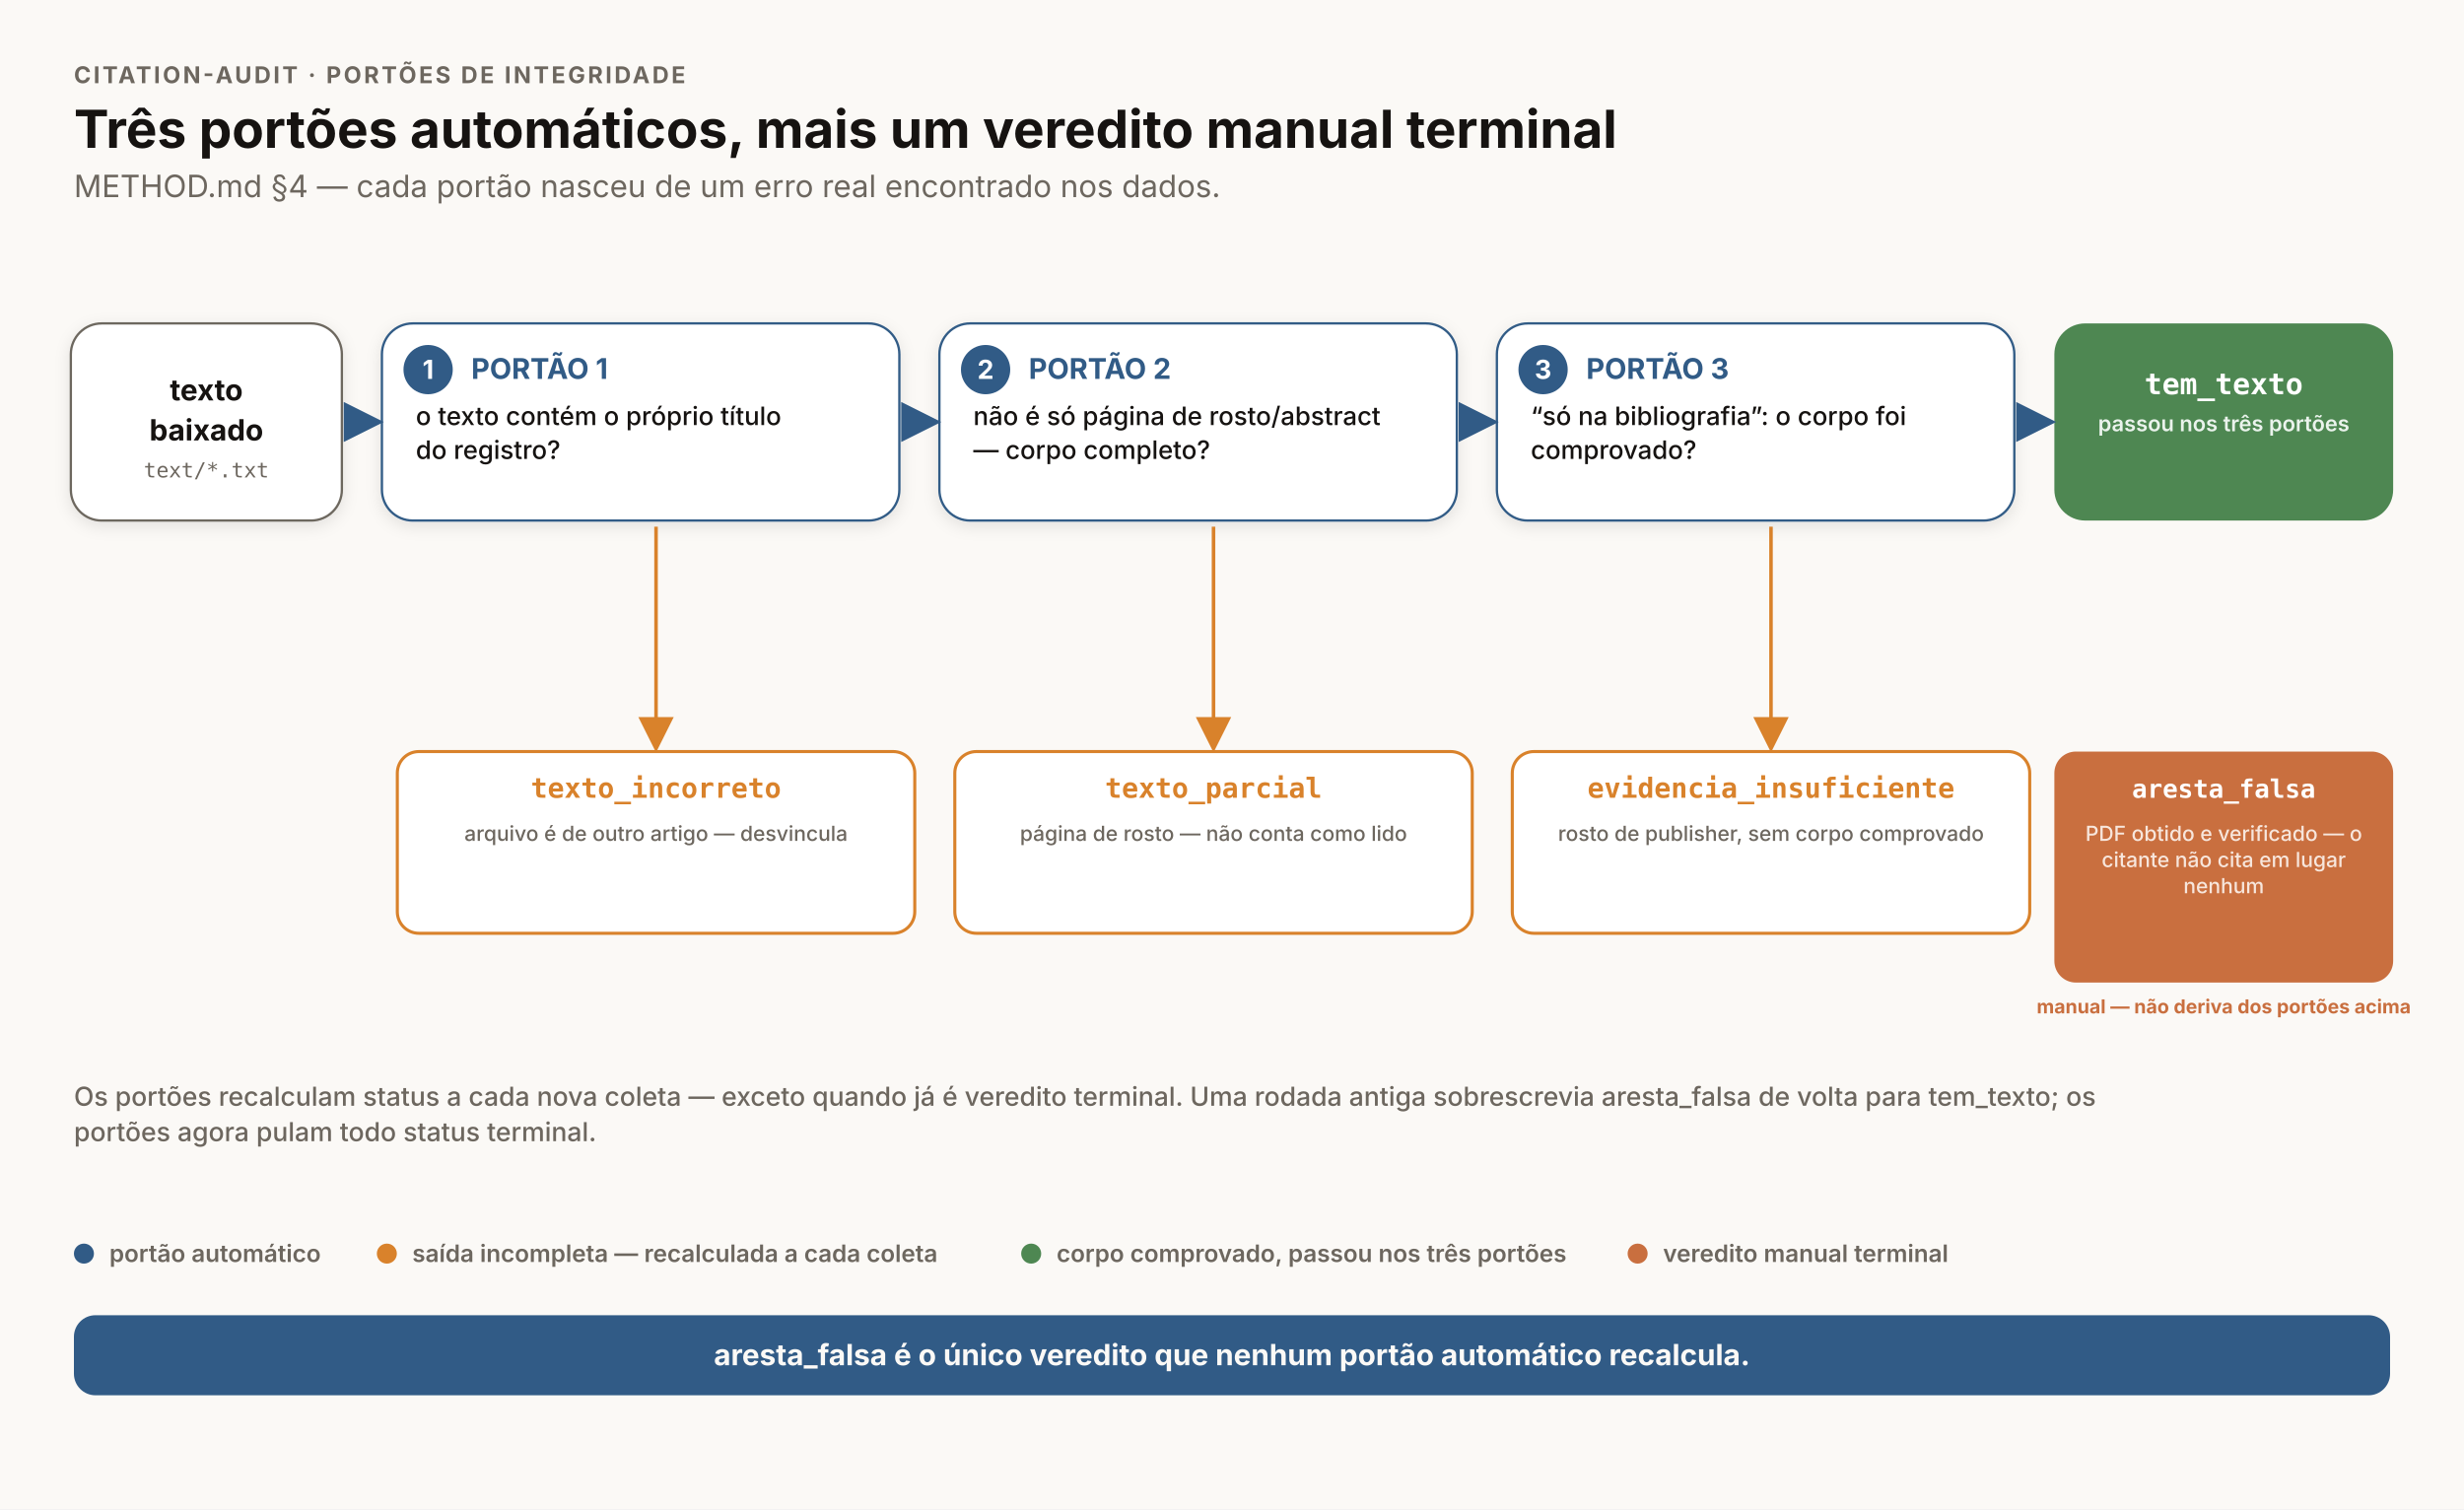
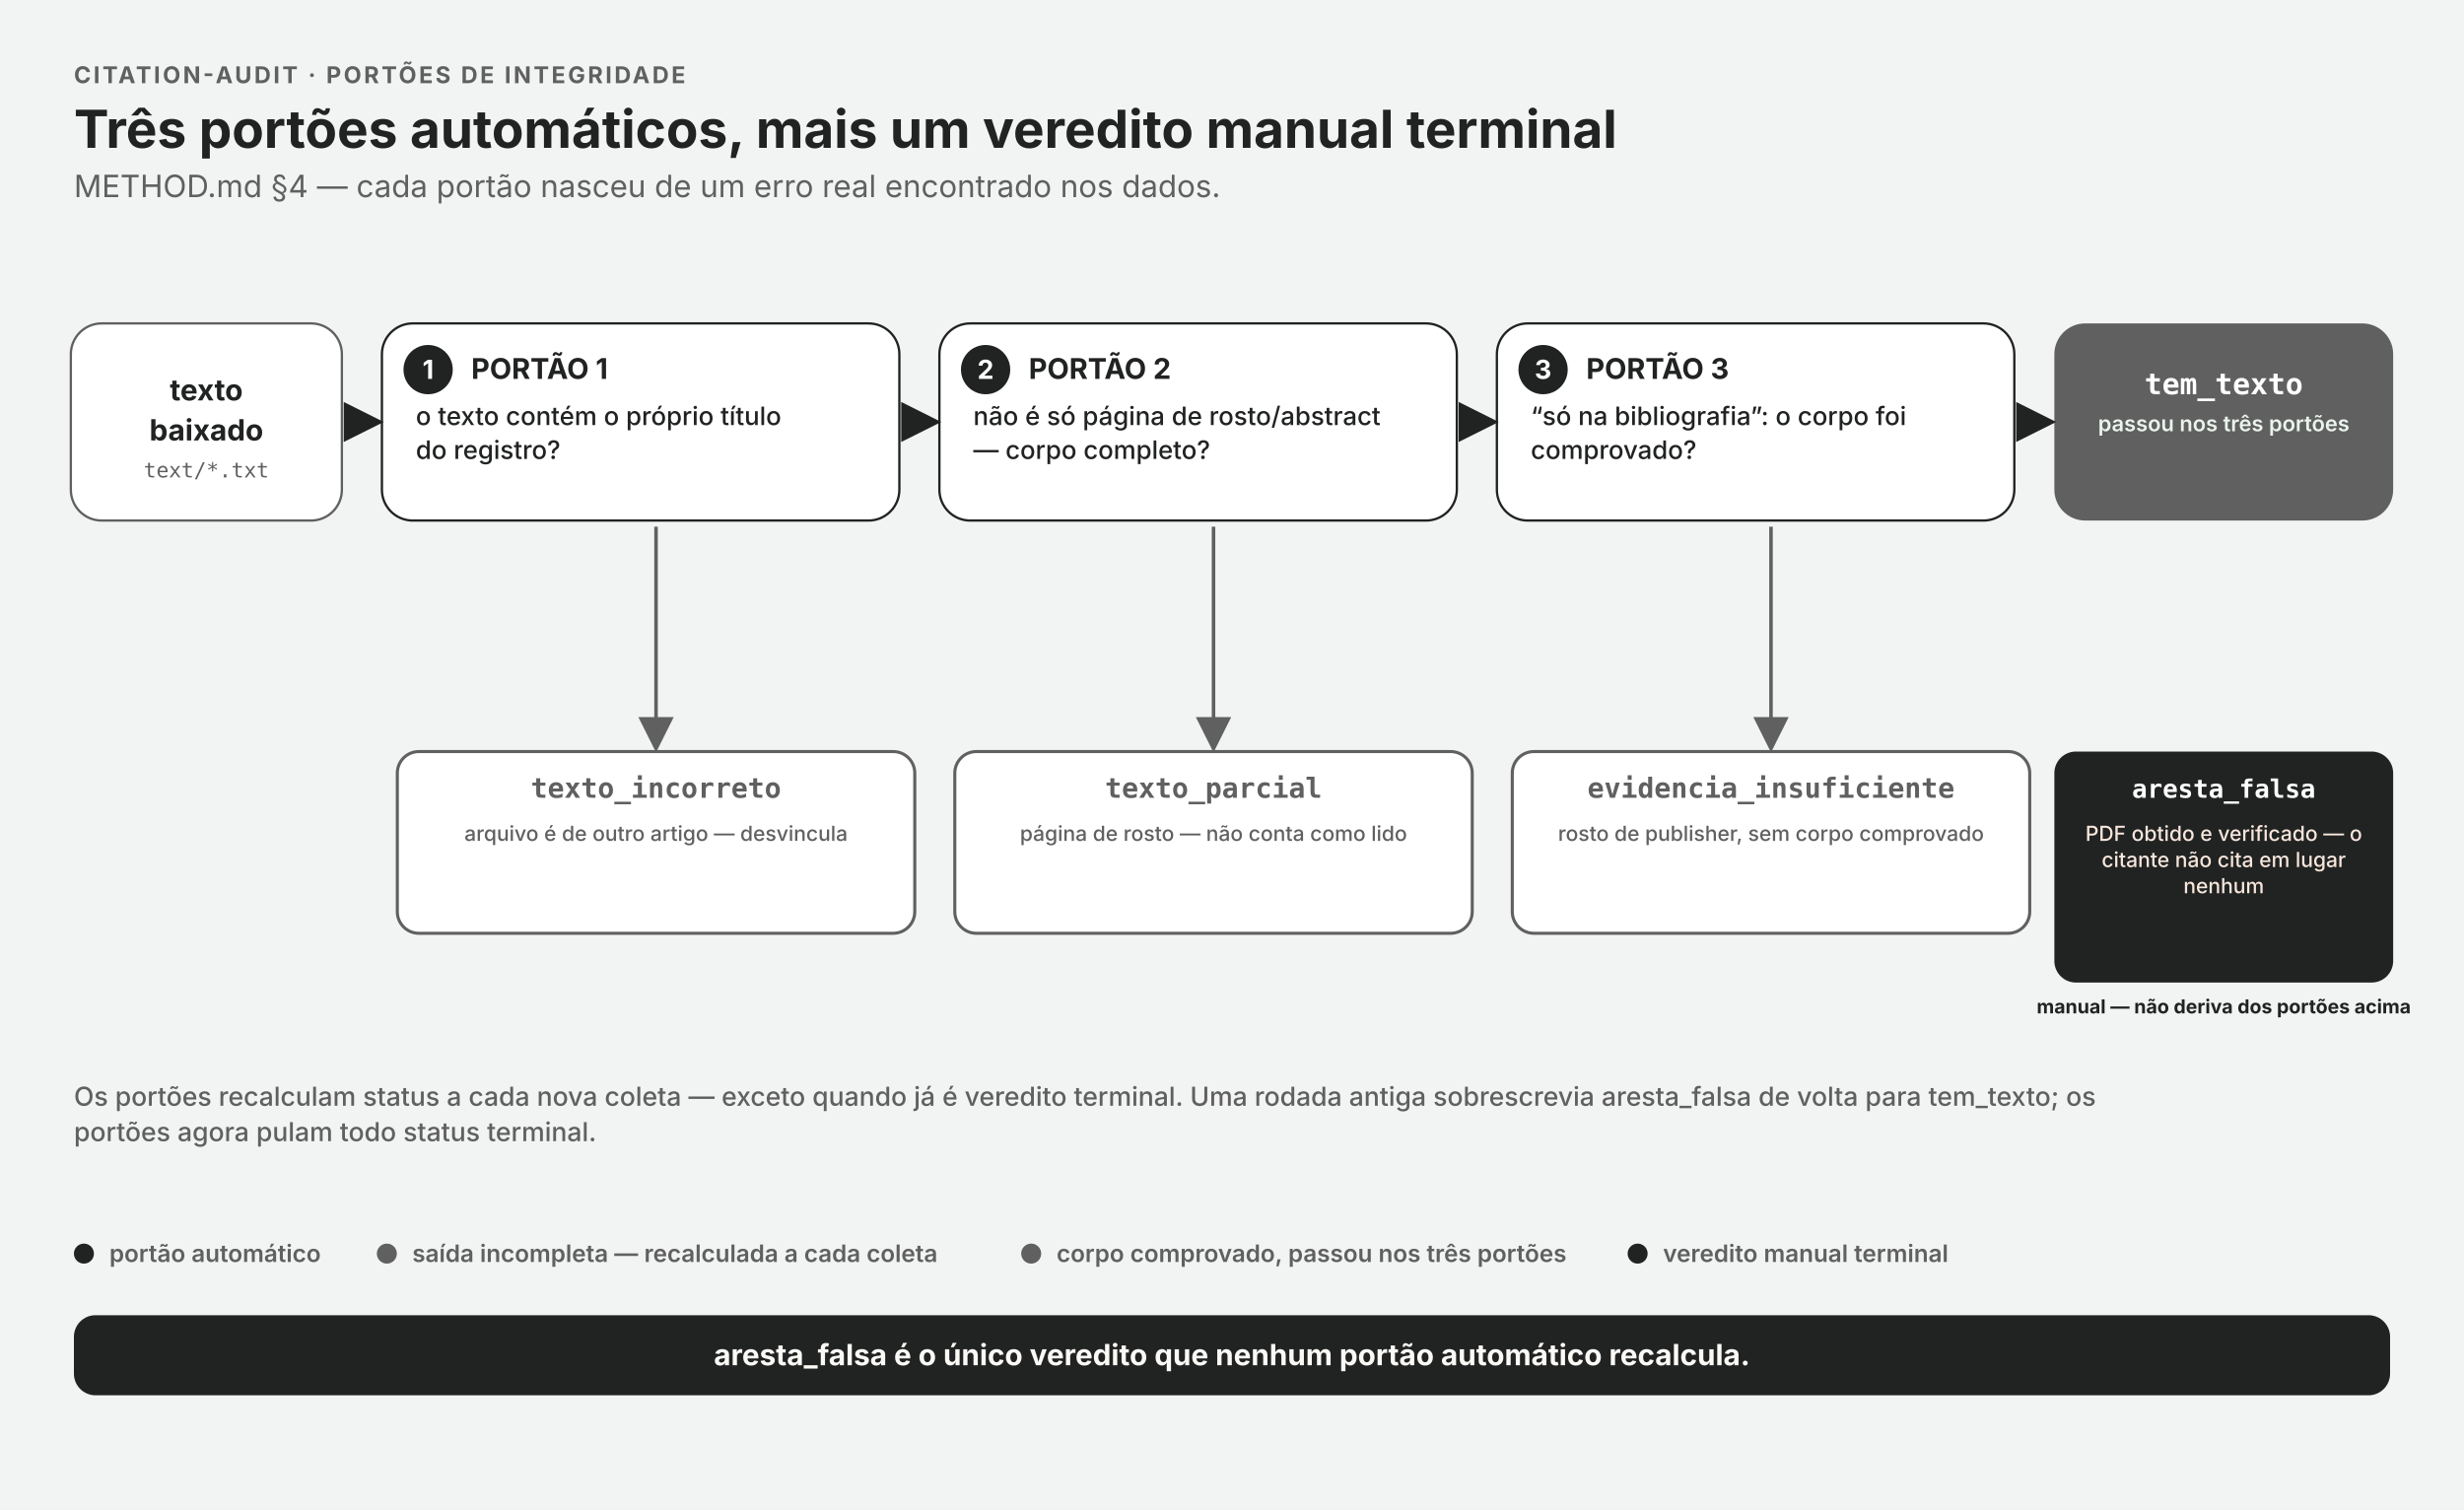
<svg xmlns="http://www.w3.org/2000/svg" viewBox="0 0 1600 980" font-family="Inter, -apple-system, 'Segoe UI', Helvetica, Arial, sans-serif" role="img" aria-labelledby="title desc">
  <defs>
    <marker id="arrow" markerWidth="10" markerHeight="10" refX="8" refY="5" orient="auto">
-       <path d="M0,0 L10,5 L0,10 Z" fill="#6D675F" />
+       <path d="M0,0 L10,5 L0,10 Z" fill="#606060" />
    </marker>
    <marker id="arrowBlue" markerWidth="10" markerHeight="10" refX="8" refY="5" orient="auto">
-       <path d="M0,0 L10,5 L0,10 Z" fill="#315B86" />
+       <path d="M0,0 L10,5 L0,10 Z" fill="#212322" />
    </marker>
    <marker id="arrowAmber" markerWidth="10" markerHeight="10" refX="8" refY="5" orient="auto">
-       <path d="M0,0 L10,5 L0,10 Z" fill="#D9822B" />
+       <path d="M0,0 L10,5 L0,10 Z" fill="#606060" />
    </marker>
    <marker id="arrowTerra" markerWidth="10" markerHeight="10" refX="8" refY="5" orient="auto">
-       <path d="M0,0 L10,5 L0,10 Z" fill="#C96F3F" />
+       <path d="M0,0 L10,5 L0,10 Z" fill="#212322" />
    </marker>
    <marker id="arrowSage" markerWidth="10" markerHeight="10" refX="8" refY="5" orient="auto">
-       <path d="M0,0 L10,5 L0,10 Z" fill="#4E8752" />
+       <path d="M0,0 L10,5 L0,10 Z" fill="#606060" />
    </marker>
-     <filter id="cardShadow" x="-10%" y="-10%" width="120%" height="130%">
-       <feDropShadow dx="0" dy="3" stdDeviation="5" flood-color="#161311" flood-opacity="0.10" />
-     </filter>
  </defs>
-   <rect width="1600" height="980" fill="#FBF9F6" />
-   <text x="48.0" y="54.0" font-family="Inter, -apple-system, 'Segoe UI', Helvetica, Arial, sans-serif" font-size="15" font-weight="700" fill="#6D675F" text-anchor="start" letter-spacing="1.6">CITATION-AUDIT · PORTÕES DE INTEGRIDADE</text>
-   <text x="48.0" y="96.0" font-family="Inter, -apple-system, 'Segoe UI', Helvetica, Arial, sans-serif" font-size="34" font-weight="700" fill="#161311" text-anchor="start">Três portões automáticos, mais um veredito manual terminal</text>
-   <text x="48.0" y="128.0" font-family="Inter, -apple-system, 'Segoe UI', Helvetica, Arial, sans-serif" font-size="20" font-weight="400" fill="#6D675F" text-anchor="start">METHOD.md §4 — cada portão nasceu de um erro real encontrado nos dados.</text>
-   <rect x="46.0" y="210.0" width="176.0" height="128.0" rx="20" fill="#FFFFFF" stroke="#6D675F" stroke-width="1.5" filter="url(#cardShadow)" />
-   <text x="134.0" y="260.0" font-family="Inter, -apple-system, 'Segoe UI', Helvetica, Arial, sans-serif" font-size="19" font-weight="700" fill="#161311" text-anchor="middle">texto</text>
-   <text x="134.0" y="286.0" font-family="Inter, -apple-system, 'Segoe UI', Helvetica, Arial, sans-serif" font-size="19" font-weight="700" fill="#161311" text-anchor="middle">baixado</text>
-   <text x="134.0" y="310.0" font-family="'JetBrains Mono', SFMono-Regular, Menlo, monospace" font-size="13.5" font-weight="500" fill="#6D675F" text-anchor="middle">text/*.txt</text>
-   <rect x="248.0" y="210.0" width="336.0" height="128.0" rx="20" fill="#FFFFFF" stroke="#315B86" stroke-width="1.5" filter="url(#cardShadow)" />
-   <circle cx="278.0" cy="240.0" r="16" fill="#315B86" />
+   <rect width="1600" height="980" fill="#F2F3F3" />
+   <text x="48.0" y="54.0" font-family="Inter, -apple-system, 'Segoe UI', Helvetica, Arial, sans-serif" font-size="15" font-weight="700" fill="#606060" text-anchor="start" letter-spacing="1.6">CITATION-AUDIT · PORTÕES DE INTEGRIDADE</text>
+   <text x="48.0" y="96.0" font-family="Inter, -apple-system, 'Segoe UI', Helvetica, Arial, sans-serif" font-size="34" font-weight="700" fill="#212322" text-anchor="start">Três portões automáticos, mais um veredito manual terminal</text>
+   <text x="48.0" y="128.0" font-family="Inter, -apple-system, 'Segoe UI', Helvetica, Arial, sans-serif" font-size="20" font-weight="400" fill="#606060" text-anchor="start">METHOD.md §4 — cada portão nasceu de um erro real encontrado nos dados.</text>
+   <rect x="46.0" y="210.0" width="176.0" height="128.0" rx="20" fill="#FFFFFF" stroke="#606060" stroke-width="1.5" />
+   <text x="134.0" y="260.0" font-family="Inter, -apple-system, 'Segoe UI', Helvetica, Arial, sans-serif" font-size="19" font-weight="700" fill="#212322" text-anchor="middle">texto</text>
+   <text x="134.0" y="286.0" font-family="Inter, -apple-system, 'Segoe UI', Helvetica, Arial, sans-serif" font-size="19" font-weight="700" fill="#212322" text-anchor="middle">baixado</text>
+   <text x="134.0" y="310.0" font-family="'JetBrains Mono', SFMono-Regular, Menlo, monospace" font-size="13.5" font-weight="500" fill="#606060" text-anchor="middle">text/*.txt</text>
+   <rect x="248.0" y="210.0" width="336.0" height="128.0" rx="20" fill="#FFFFFF" stroke="#212322" stroke-width="1.5" />
+   <circle cx="278.0" cy="240.0" r="16" fill="#212322" />
  <text x="278.0" y="246.0" font-family="Inter, -apple-system, 'Segoe UI', Helvetica, Arial, sans-serif" font-size="17" font-weight="700" fill="#FFFFFF" text-anchor="middle">1</text>
-   <text x="306.0" y="246.0" font-family="Inter, -apple-system, 'Segoe UI', Helvetica, Arial, sans-serif" font-size="18.5" font-weight="700" fill="#315B86" text-anchor="start">PORTÃO 1</text>
-   <text x="270.0" y="276.0" font-family="Inter, -apple-system, 'Segoe UI', Helvetica, Arial, sans-serif" font-size="16.5" font-weight="500" fill="#161311" text-anchor="start">o texto contém o próprio título</text>
-   <text x="270.0" y="298.0" font-family="Inter, -apple-system, 'Segoe UI', Helvetica, Arial, sans-serif" font-size="16.5" font-weight="500" fill="#161311" text-anchor="start">do registro?</text>
-   <rect x="610.0" y="210.0" width="336.0" height="128.0" rx="20" fill="#FFFFFF" stroke="#315B86" stroke-width="1.5" filter="url(#cardShadow)" />
-   <circle cx="640.0" cy="240.0" r="16" fill="#315B86" />
+   <text x="306.0" y="246.0" font-family="Inter, -apple-system, 'Segoe UI', Helvetica, Arial, sans-serif" font-size="18.5" font-weight="700" fill="#212322" text-anchor="start">PORTÃO 1</text>
+   <text x="270.0" y="276.0" font-family="Inter, -apple-system, 'Segoe UI', Helvetica, Arial, sans-serif" font-size="16.5" font-weight="500" fill="#212322" text-anchor="start">o texto contém o próprio título</text>
+   <text x="270.0" y="298.0" font-family="Inter, -apple-system, 'Segoe UI', Helvetica, Arial, sans-serif" font-size="16.5" font-weight="500" fill="#212322" text-anchor="start">do registro?</text>
+   <rect x="610.0" y="210.0" width="336.0" height="128.0" rx="20" fill="#FFFFFF" stroke="#212322" stroke-width="1.5" />
+   <circle cx="640.0" cy="240.0" r="16" fill="#212322" />
  <text x="640.0" y="246.0" font-family="Inter, -apple-system, 'Segoe UI', Helvetica, Arial, sans-serif" font-size="17" font-weight="700" fill="#FFFFFF" text-anchor="middle">2</text>
-   <text x="668.0" y="246.0" font-family="Inter, -apple-system, 'Segoe UI', Helvetica, Arial, sans-serif" font-size="18.5" font-weight="700" fill="#315B86" text-anchor="start">PORTÃO 2</text>
-   <text x="632.0" y="276.0" font-family="Inter, -apple-system, 'Segoe UI', Helvetica, Arial, sans-serif" font-size="16.5" font-weight="500" fill="#161311" text-anchor="start">não é só página de rosto/abstract</text>
-   <text x="632.0" y="298.0" font-family="Inter, -apple-system, 'Segoe UI', Helvetica, Arial, sans-serif" font-size="16.5" font-weight="500" fill="#161311" text-anchor="start">— corpo completo?</text>
-   <rect x="972.0" y="210.0" width="336.0" height="128.0" rx="20" fill="#FFFFFF" stroke="#315B86" stroke-width="1.5" filter="url(#cardShadow)" />
-   <circle cx="1002.0" cy="240.0" r="16" fill="#315B86" />
+   <text x="668.0" y="246.0" font-family="Inter, -apple-system, 'Segoe UI', Helvetica, Arial, sans-serif" font-size="18.5" font-weight="700" fill="#212322" text-anchor="start">PORTÃO 2</text>
+   <text x="632.0" y="276.0" font-family="Inter, -apple-system, 'Segoe UI', Helvetica, Arial, sans-serif" font-size="16.5" font-weight="500" fill="#212322" text-anchor="start">não é só página de rosto/abstract</text>
+   <text x="632.0" y="298.0" font-family="Inter, -apple-system, 'Segoe UI', Helvetica, Arial, sans-serif" font-size="16.5" font-weight="500" fill="#212322" text-anchor="start">— corpo completo?</text>
+   <rect x="972.0" y="210.0" width="336.0" height="128.0" rx="20" fill="#FFFFFF" stroke="#212322" stroke-width="1.5" />
+   <circle cx="1002.0" cy="240.0" r="16" fill="#212322" />
  <text x="1002.0" y="246.0" font-family="Inter, -apple-system, 'Segoe UI', Helvetica, Arial, sans-serif" font-size="17" font-weight="700" fill="#FFFFFF" text-anchor="middle">3</text>
-   <text x="1030.0" y="246.0" font-family="Inter, -apple-system, 'Segoe UI', Helvetica, Arial, sans-serif" font-size="18.5" font-weight="700" fill="#315B86" text-anchor="start">PORTÃO 3</text>
-   <text x="994.0" y="276.0" font-family="Inter, -apple-system, 'Segoe UI', Helvetica, Arial, sans-serif" font-size="16.5" font-weight="500" fill="#161311" text-anchor="start">“só na bibliografia”: o corpo foi</text>
-   <text x="994.0" y="298.0" font-family="Inter, -apple-system, 'Segoe UI', Helvetica, Arial, sans-serif" font-size="16.5" font-weight="500" fill="#161311" text-anchor="start">comprovado?</text>
-   <rect x="1334.0" y="210.0" width="220.0" height="128.0" rx="20" fill="#4E8752" />
+   <text x="1030.0" y="246.0" font-family="Inter, -apple-system, 'Segoe UI', Helvetica, Arial, sans-serif" font-size="18.5" font-weight="700" fill="#212322" text-anchor="start">PORTÃO 3</text>
+   <text x="994.0" y="276.0" font-family="Inter, -apple-system, 'Segoe UI', Helvetica, Arial, sans-serif" font-size="16.5" font-weight="500" fill="#212322" text-anchor="start">“só na bibliografia”: o corpo foi</text>
+   <text x="994.0" y="298.0" font-family="Inter, -apple-system, 'Segoe UI', Helvetica, Arial, sans-serif" font-size="16.5" font-weight="500" fill="#212322" text-anchor="start">comprovado?</text>
+   <rect x="1334.0" y="210.0" width="220.0" height="128.0" rx="20" fill="#606060" />
  <text x="1444.0" y="256.0" font-family="'JetBrains Mono', SFMono-Regular, Menlo, monospace" font-size="19" font-weight="700" fill="#FFFFFF" text-anchor="middle">tem_texto</text>
  <text x="1444.0" y="280.0" font-family="Inter, -apple-system, 'Segoe UI', Helvetica, Arial, sans-serif" font-size="14" font-weight="600" fill="#eaf3ec" text-anchor="middle">passou nos três portões</text>
-   <path d="M226.0 274.0 L244.0 274.0" stroke="#315B86" stroke-width="2.6" fill="none" marker-end="url(#arrowBlue)" />
-   <path d="M588.0 274.0 L606.0 274.0" stroke="#315B86" stroke-width="2.6" fill="none" marker-end="url(#arrowBlue)" />
-   <path d="M950.0 274.0 L968.0 274.0" stroke="#315B86" stroke-width="2.6" fill="none" marker-end="url(#arrowBlue)" />
-   <path d="M1312.0 274.0 L1330.0 274.0" stroke="#315B86" stroke-width="2.6" fill="none" marker-end="url(#arrowBlue)" />
-   <path d="M426.0 342.0 L426.0 484.0" stroke="#D9822B" stroke-width="2.3" fill="none" marker-end="url(#arrowAmber)" />
-   <rect x="258.0" y="488.0" width="336.0" height="118.0" rx="14" fill="#FFFFFF" stroke="#D9822B" stroke-width="2" />
-   <text x="426.0" y="518.0" font-family="'JetBrains Mono', SFMono-Regular, Menlo, monospace" font-size="18" font-weight="700" fill="#D9822B" text-anchor="middle">texto_incorreto</text>
-   <text x="426.0" y="546.0" font-family="Inter, -apple-system, 'Segoe UI', Helvetica, Arial, sans-serif" font-size="13.5" font-weight="500" fill="#6D675F" text-anchor="middle">arquivo é de outro artigo — desvincula</text>
-   <path d="M788.0 342.0 L788.0 484.0" stroke="#D9822B" stroke-width="2.3" fill="none" marker-end="url(#arrowAmber)" />
-   <rect x="620.0" y="488.0" width="336.0" height="118.0" rx="14" fill="#FFFFFF" stroke="#D9822B" stroke-width="2" />
-   <text x="788.0" y="518.0" font-family="'JetBrains Mono', SFMono-Regular, Menlo, monospace" font-size="18" font-weight="700" fill="#D9822B" text-anchor="middle">texto_parcial</text>
-   <text x="788.0" y="546.0" font-family="Inter, -apple-system, 'Segoe UI', Helvetica, Arial, sans-serif" font-size="13.5" font-weight="500" fill="#6D675F" text-anchor="middle">página de rosto — não conta como lido</text>
-   <path d="M1150.0 342.0 L1150.0 484.0" stroke="#D9822B" stroke-width="2.3" fill="none" marker-end="url(#arrowAmber)" />
-   <rect x="982.0" y="488.0" width="336.0" height="118.0" rx="14" fill="#FFFFFF" stroke="#D9822B" stroke-width="2" />
-   <text x="1150.0" y="518.0" font-family="'JetBrains Mono', SFMono-Regular, Menlo, monospace" font-size="18" font-weight="700" fill="#D9822B" text-anchor="middle">evidencia_insuficiente</text>
-   <text x="1150.0" y="546.0" font-family="Inter, -apple-system, 'Segoe UI', Helvetica, Arial, sans-serif" font-size="13.5" font-weight="500" fill="#6D675F" text-anchor="middle">rosto de publisher, sem corpo comprovado</text>
-   <rect x="1334.0" y="488.0" width="220.0" height="150.0" rx="14" fill="#C96F3F" />
+   <path d="M226.0 274.0 L244.0 274.0" stroke="#212322" stroke-width="2.6" fill="none" marker-end="url(#arrowBlue)" />
+   <path d="M588.0 274.0 L606.0 274.0" stroke="#212322" stroke-width="2.6" fill="none" marker-end="url(#arrowBlue)" />
+   <path d="M950.0 274.0 L968.0 274.0" stroke="#212322" stroke-width="2.6" fill="none" marker-end="url(#arrowBlue)" />
+   <path d="M1312.0 274.0 L1330.0 274.0" stroke="#212322" stroke-width="2.6" fill="none" marker-end="url(#arrowBlue)" />
+   <path d="M426.0 342.0 L426.0 484.0" stroke="#606060" stroke-width="2.3" fill="none" marker-end="url(#arrowAmber)" />
+   <rect x="258.0" y="488.0" width="336.0" height="118.0" rx="14" fill="#FFFFFF" stroke="#606060" stroke-width="2" />
+   <text x="426.0" y="518.0" font-family="'JetBrains Mono', SFMono-Regular, Menlo, monospace" font-size="18" font-weight="700" fill="#606060" text-anchor="middle">texto_incorreto</text>
+   <text x="426.0" y="546.0" font-family="Inter, -apple-system, 'Segoe UI', Helvetica, Arial, sans-serif" font-size="13.5" font-weight="500" fill="#606060" text-anchor="middle">arquivo é de outro artigo — desvincula</text>
+   <path d="M788.0 342.0 L788.0 484.0" stroke="#606060" stroke-width="2.3" fill="none" marker-end="url(#arrowAmber)" />
+   <rect x="620.0" y="488.0" width="336.0" height="118.0" rx="14" fill="#FFFFFF" stroke="#606060" stroke-width="2" />
+   <text x="788.0" y="518.0" font-family="'JetBrains Mono', SFMono-Regular, Menlo, monospace" font-size="18" font-weight="700" fill="#606060" text-anchor="middle">texto_parcial</text>
+   <text x="788.0" y="546.0" font-family="Inter, -apple-system, 'Segoe UI', Helvetica, Arial, sans-serif" font-size="13.5" font-weight="500" fill="#606060" text-anchor="middle">página de rosto — não conta como lido</text>
+   <path d="M1150.0 342.0 L1150.0 484.0" stroke="#606060" stroke-width="2.3" fill="none" marker-end="url(#arrowAmber)" />
+   <rect x="982.0" y="488.0" width="336.0" height="118.0" rx="14" fill="#FFFFFF" stroke="#606060" stroke-width="2" />
+   <text x="1150.0" y="518.0" font-family="'JetBrains Mono', SFMono-Regular, Menlo, monospace" font-size="18" font-weight="700" fill="#606060" text-anchor="middle">evidencia_insuficiente</text>
+   <text x="1150.0" y="546.0" font-family="Inter, -apple-system, 'Segoe UI', Helvetica, Arial, sans-serif" font-size="13.5" font-weight="500" fill="#606060" text-anchor="middle">rosto de publisher, sem corpo comprovado</text>
+   <rect x="1334.0" y="488.0" width="220.0" height="150.0" rx="14" fill="#212322" />
  <text x="1444.0" y="518.0" font-family="'JetBrains Mono', SFMono-Regular, Menlo, monospace" font-size="16.5" font-weight="700" fill="#FFFFFF" text-anchor="middle">aresta_falsa</text>
  <text x="1444.0" y="546.0" font-family="Inter, -apple-system, 'Segoe UI', Helvetica, Arial, sans-serif" font-size="13.5" font-weight="500" fill="#f7e6dc" text-anchor="middle">PDF obtido e verificado — o</text>
  <text x="1444.0" y="563.0" font-family="Inter, -apple-system, 'Segoe UI', Helvetica, Arial, sans-serif" font-size="13.5" font-weight="500" fill="#f7e6dc" text-anchor="middle">citante não cita em lugar</text>
  <text x="1444.0" y="580.0" font-family="Inter, -apple-system, 'Segoe UI', Helvetica, Arial, sans-serif" font-size="13.5" font-weight="500" fill="#f7e6dc" text-anchor="middle">nenhum</text>
-   <text x="1444.0" y="658.0" font-family="Inter, -apple-system, 'Segoe UI', Helvetica, Arial, sans-serif" font-size="12.5" font-weight="700" fill="#C96F3F" text-anchor="middle">manual — não deriva dos portões acima</text>
-   <text x="48.0" y="718.0" font-family="Inter, -apple-system, 'Segoe UI', Helvetica, Arial, sans-serif" font-size="17" font-weight="500" fill="#6D675F" text-anchor="start">Os portões recalculam status a cada nova coleta — exceto quando já é veredito terminal. Uma rodada antiga sobrescrevia aresta_falsa de volta para tem_texto; os</text>
-   <text x="48.0" y="741.0" font-family="Inter, -apple-system, 'Segoe UI', Helvetica, Arial, sans-serif" font-size="17" font-weight="500" fill="#6D675F" text-anchor="start">portões agora pulam todo status terminal.</text>
-   <circle cx="54.5" cy="814.0" r="6.5" fill="#315B86" />
-   <text x="71.0" y="819.4" font-family="Inter, -apple-system, 'Segoe UI', Helvetica, Arial, sans-serif" font-size="15.5" font-weight="600" fill="#6D675F" text-anchor="start">portão automático</text>
-   <circle cx="251.2" cy="814.0" r="6.5" fill="#D9822B" />
-   <text x="267.7" y="819.4" font-family="Inter, -apple-system, 'Segoe UI', Helvetica, Arial, sans-serif" font-size="15.5" font-weight="600" fill="#6D675F" text-anchor="start">saída incompleta — recalculada a cada coleta</text>
-   <circle cx="669.6" cy="814.0" r="6.5" fill="#4E8752" />
-   <text x="686.1" y="819.4" font-family="Inter, -apple-system, 'Segoe UI', Helvetica, Arial, sans-serif" font-size="15.5" font-weight="600" fill="#6D675F" text-anchor="start">corpo comprovado, passou nos três portões</text>
-   <circle cx="1063.4" cy="814.0" r="6.5" fill="#C96F3F" />
-   <text x="1079.9" y="819.4" font-family="Inter, -apple-system, 'Segoe UI', Helvetica, Arial, sans-serif" font-size="15.5" font-weight="600" fill="#6D675F" text-anchor="start">veredito manual terminal</text>
-   <rect x="48.0" y="854.0" width="1504.0" height="52.0" rx="14" fill="#315B86" />
+   <text x="1444.0" y="658.0" font-family="Inter, -apple-system, 'Segoe UI', Helvetica, Arial, sans-serif" font-size="12.5" font-weight="700" fill="#212322" text-anchor="middle">manual — não deriva dos portões acima</text>
+   <text x="48.0" y="718.0" font-family="Inter, -apple-system, 'Segoe UI', Helvetica, Arial, sans-serif" font-size="17" font-weight="500" fill="#606060" text-anchor="start">Os portões recalculam status a cada nova coleta — exceto quando já é veredito terminal. Uma rodada antiga sobrescrevia aresta_falsa de volta para tem_texto; os</text>
+   <text x="48.0" y="741.0" font-family="Inter, -apple-system, 'Segoe UI', Helvetica, Arial, sans-serif" font-size="17" font-weight="500" fill="#606060" text-anchor="start">portões agora pulam todo status terminal.</text>
+   <circle cx="54.5" cy="814.0" r="6.5" fill="#212322" />
+   <text x="71.0" y="819.4" font-family="Inter, -apple-system, 'Segoe UI', Helvetica, Arial, sans-serif" font-size="15.5" font-weight="600" fill="#606060" text-anchor="start">portão automático</text>
+   <circle cx="251.2" cy="814.0" r="6.5" fill="#606060" />
+   <text x="267.7" y="819.4" font-family="Inter, -apple-system, 'Segoe UI', Helvetica, Arial, sans-serif" font-size="15.5" font-weight="600" fill="#606060" text-anchor="start">saída incompleta — recalculada a cada coleta</text>
+   <circle cx="669.6" cy="814.0" r="6.5" fill="#606060" />
+   <text x="686.1" y="819.4" font-family="Inter, -apple-system, 'Segoe UI', Helvetica, Arial, sans-serif" font-size="15.5" font-weight="600" fill="#606060" text-anchor="start">corpo comprovado, passou nos três portões</text>
+   <circle cx="1063.4" cy="814.0" r="6.5" fill="#212322" />
+   <text x="1079.9" y="819.4" font-family="Inter, -apple-system, 'Segoe UI', Helvetica, Arial, sans-serif" font-size="15.5" font-weight="600" fill="#606060" text-anchor="start">veredito manual terminal</text>
+   <rect x="48.0" y="854.0" width="1504.0" height="52.0" rx="14" fill="#212322" />
  <text x="800.0" y="886.5" font-family="Inter, -apple-system, 'Segoe UI', Helvetica, Arial, sans-serif" font-size="19" font-weight="700" fill="#FBF9F6" text-anchor="middle">aresta_falsa é o único veredito que nenhum portão automático recalcula.</text>
</svg>
